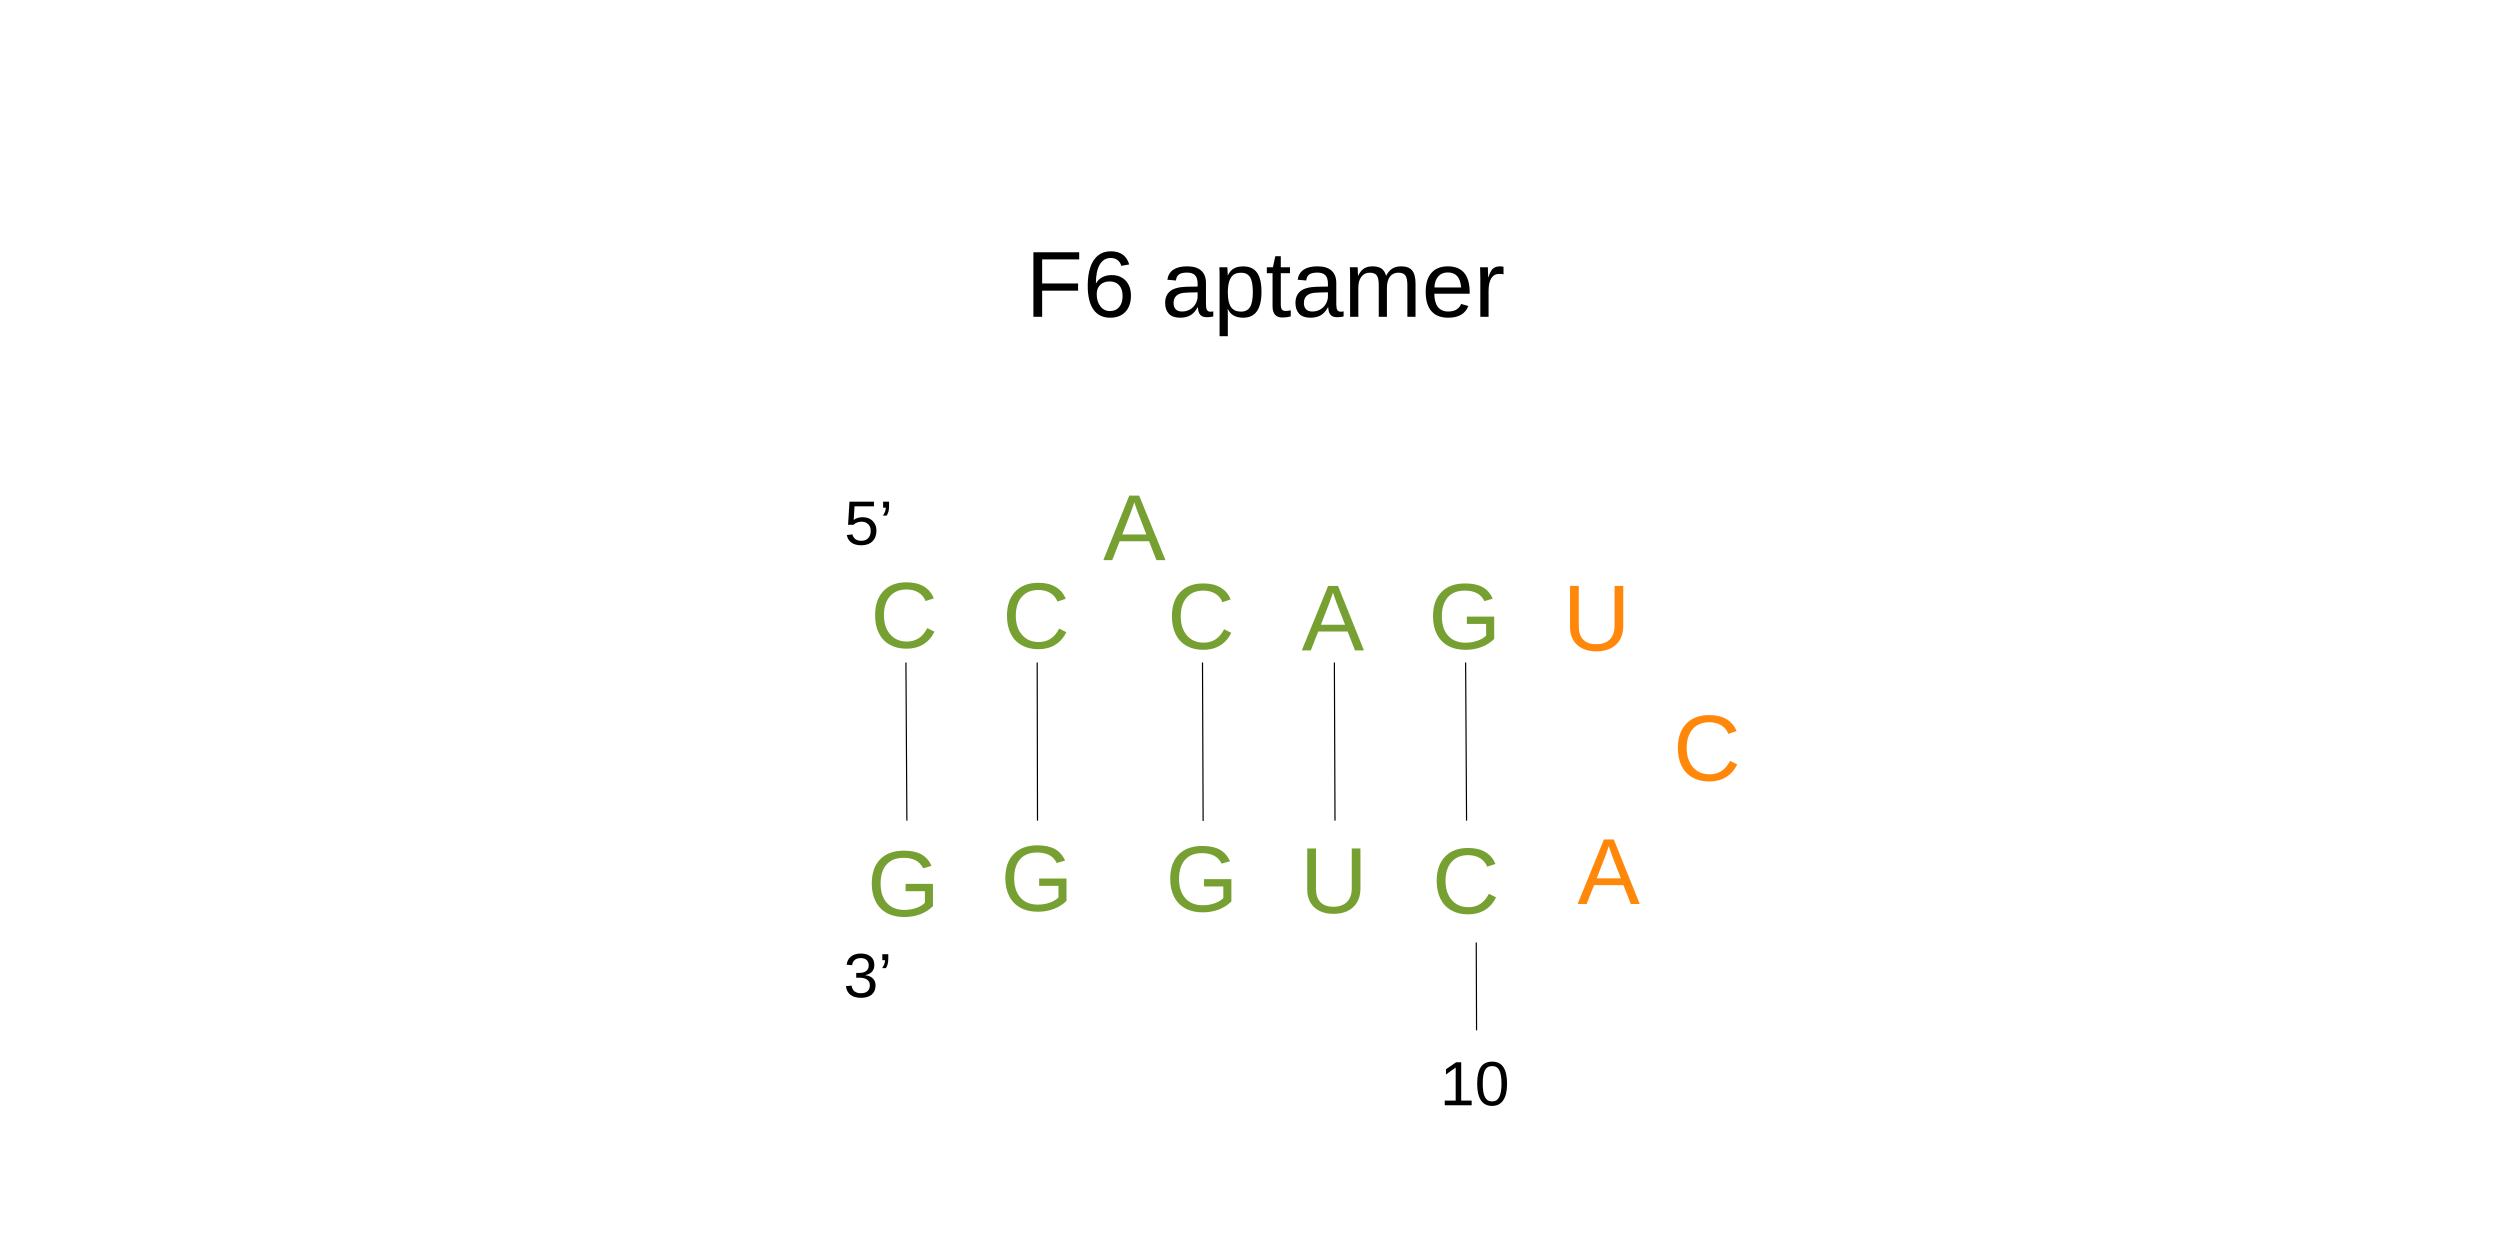
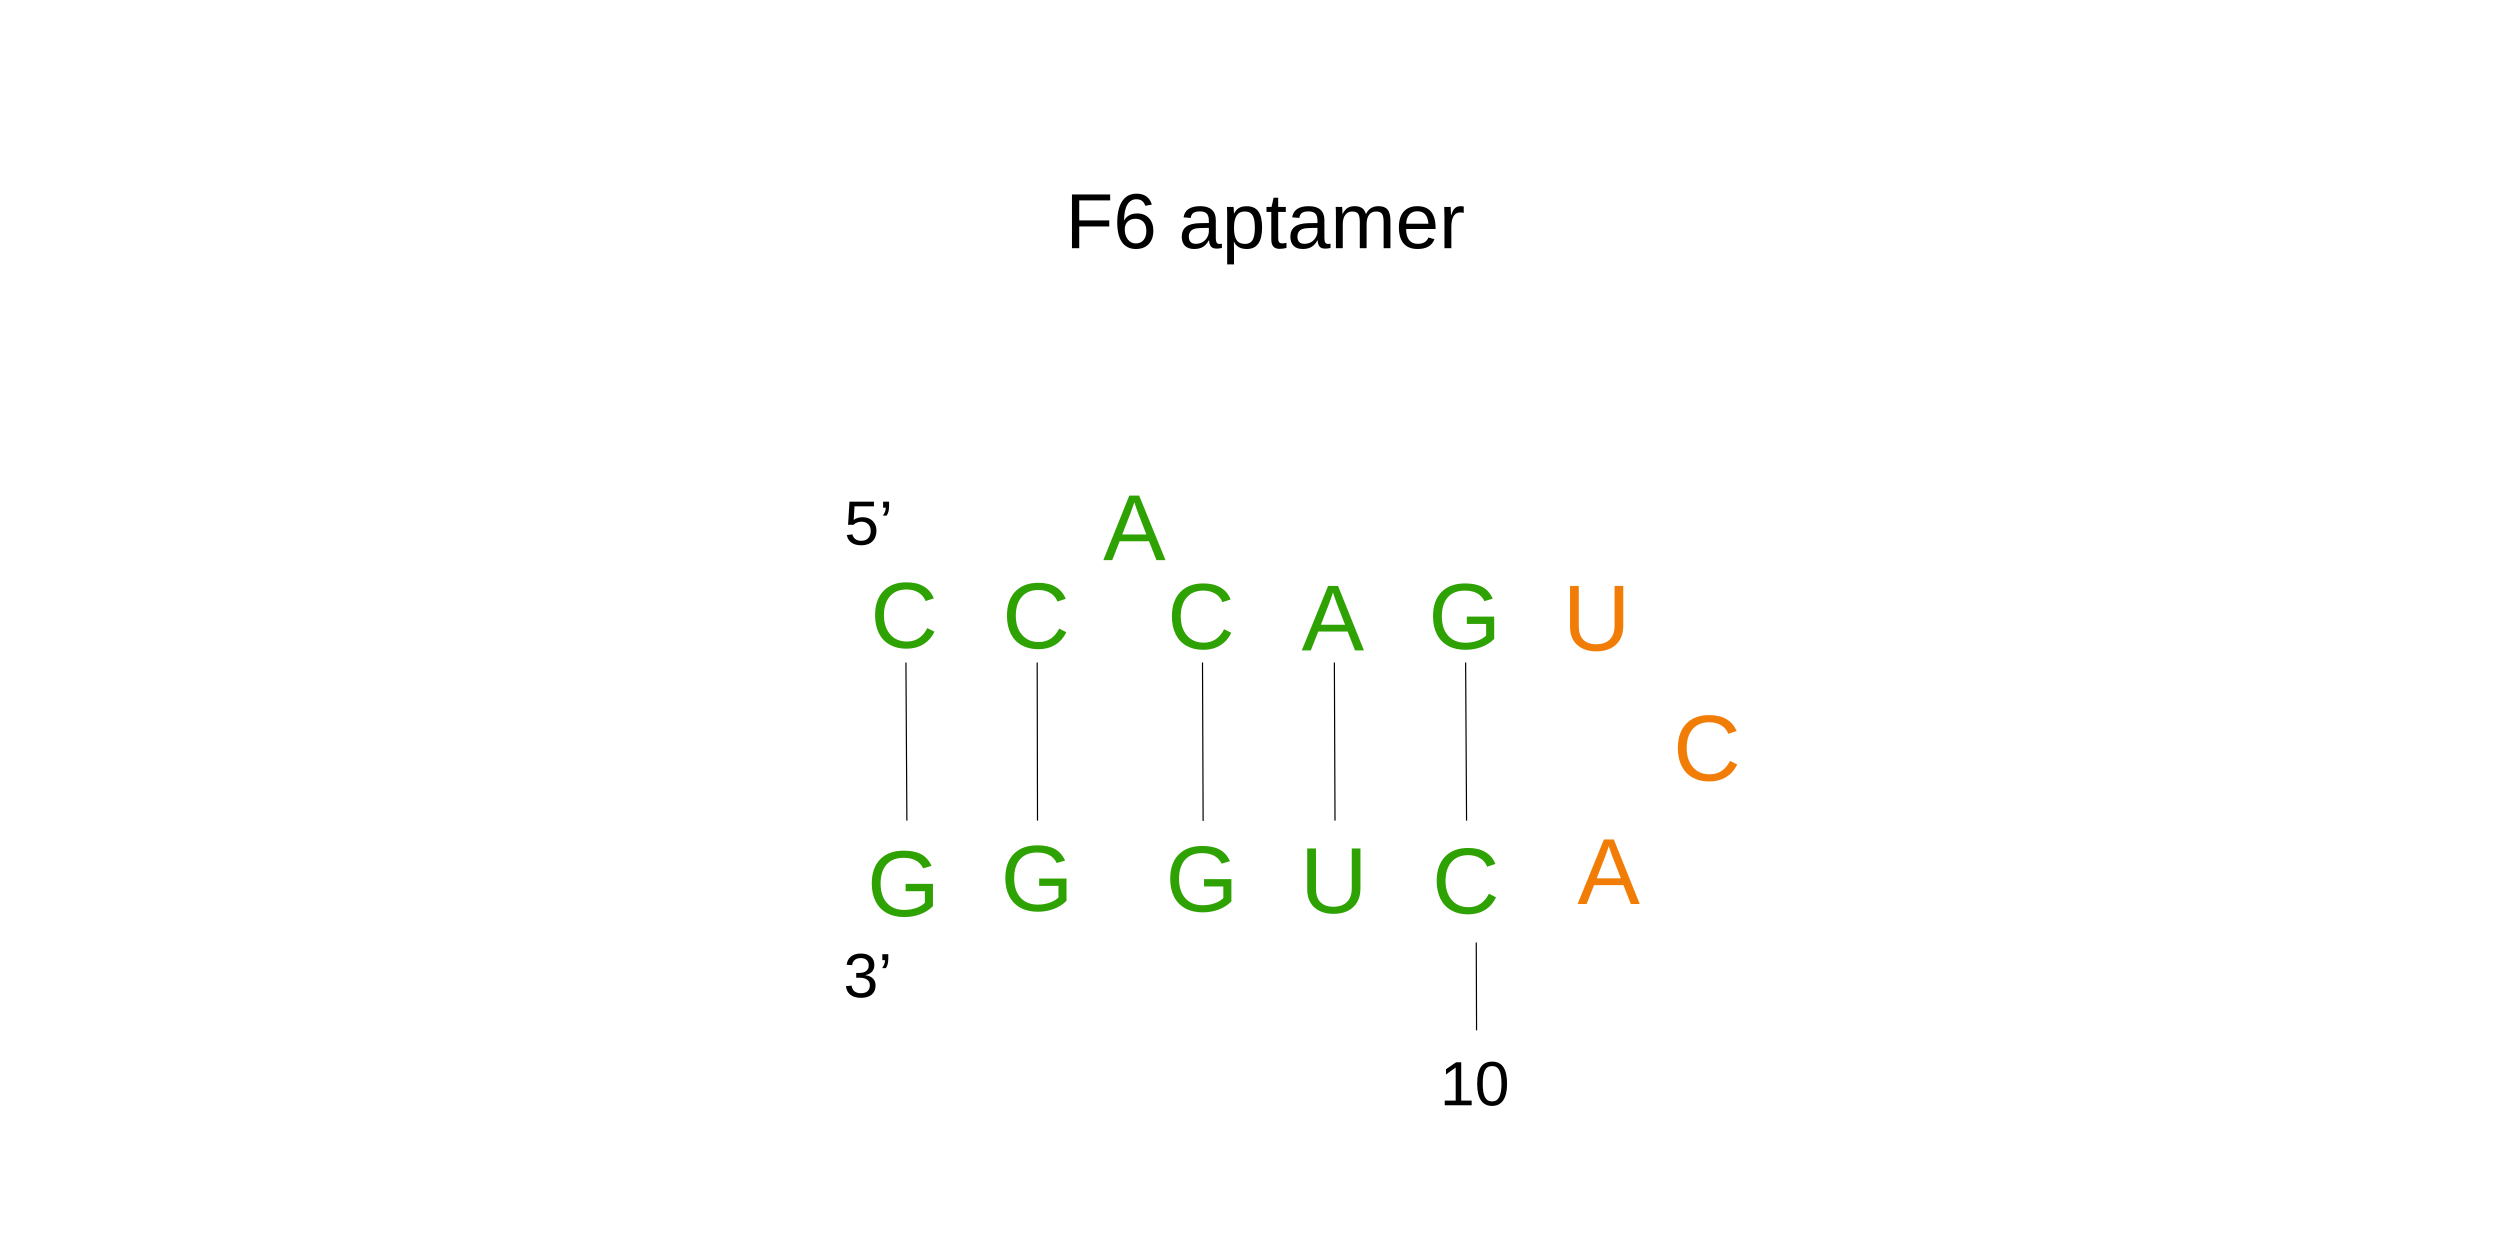
<svg xmlns="http://www.w3.org/2000/svg" id="图层_1" data-name="图层 1" viewBox="0 0 800 400">
  <defs>
    <style>
      .cls-1, .cls-2, .cls-4, .cls-5, .cls-6, .cls-7, .cls-8 {
        isolation: isolate;
        font-family: ArialMT, Arial;
      }

-       .cls-1, .cls-2, .cls-4, .cls-5, .cls-7 {
+       .cls-1, .cls-2, .cls-4, .cls-5 {
        font-size: 30px;
      }

      .cls-1, .cls-2 {
-         fill: #76a031;
+         fill: #2ea103;
      }

-       .cls-2 {
+       .cls-2, .cls-5 {
        letter-spacing: -0.06em;
      }

      .cls-3 {
        fill: none;
        stroke: #000;
        stroke-miterlimit: 3.05;
        stroke-width: 0.38px;
      }

      .cls-4, .cls-5 {
-         fill: #ff870a;
-       }
- 
-       .cls-5 {
-         letter-spacing: -0.24em;
+         fill: #f17d07;
      }

      .cls-6, .cls-8 {
        font-size: 20px;
      }

+       .cls-7 {
+         font-size: 25px;
+       }
+ 
      .cls-8 {
-         letter-spacing: -0.16em;
+         letter-spacing: -0.04em;
      }
    </style>
  </defs>
  <g id="ID000002">
    <text class="cls-1" transform="translate(278.5 207.29)">C</text>
  </g>
  <g id="ID000003">
    <text class="cls-1" transform="translate(320.7 207.45)">C</text>
  </g>
  <g id="ID000004">
    <text class="cls-2" transform="matrix(-1, 0, 0, 1, 373.02, 179.24)">A</text>
  </g>
  <g id="ID000005">
    <text class="cls-1" transform="translate(320.19 291.46)">G</text>
  </g>
  <g id="ID000006">
    <text class="cls-1" transform="translate(277.45 293.16)">G</text>
  </g>
  <g id="ID000007">
    <line class="cls-3" x1="289.9" y1="212" x2="290.2" y2="262.6" />
  </g>
  <g id="ID000008">
    <line class="cls-3" x1="331.9" y1="212" x2="332" y2="262.6" />
  </g>
  <g id="ID000010">
    <text class="cls-1" transform="translate(373.48 207.65)">C</text>
  </g>
  <g id="ID000011">
    <text class="cls-2" transform="translate(416.51 208.13)">A</text>
  </g>
  <g id="ID000012">
    <text class="cls-1" transform="translate(457.05 207.65)">G</text>
  </g>
  <g id="ID000013">
    <text class="cls-4" transform="translate(500.1 208.14)">U</text>
  </g>
  <g id="ID000014">
    <text class="cls-4" transform="translate(535.38 249.78)">C</text>
  </g>
  <g id="ID000015">
    <text class="cls-5" transform="translate(504.77 289.28)">A</text>
  </g>
  <g id="ID000016">
    <text class="cls-1" transform="translate(458.21 292.3)">C</text>
  </g>
  <g id="ID000017">
    <line class="cls-3" x1="472.4" y1="301.6" x2="472.5" y2="329.7" />
  </g>
  <g id="ID000018">
    <text class="cls-6" transform="translate(460.79 353.69)">10</text>
  </g>
  <g id="ID000019">
    <text class="cls-1" transform="translate(416 292.14)">U</text>
  </g>
  <g id="ID000020">
    <text class="cls-1" transform="translate(372.95 291.66)">G</text>
  </g>
  <g id="ID000021">
    <line class="cls-3" x1="384.8" y1="212" x2="385" y2="262.7" />
  </g>
  <g id="ID000022">
    <line class="cls-3" x1="427" y1="212" x2="427.2" y2="262.6" />
  </g>
  <g id="ID000023">
    <line class="cls-3" x1="469" y1="212" x2="469.3" y2="262.6" />
  </g>
-   <text class="cls-7" transform="translate(328.22 101.37)">F6 aptamer</text>
+   <text class="cls-7" transform="translate(340.98 79.43)">F6 aptamer</text>
  <text class="cls-6" transform="translate(270.18 174.29)">5</text>
  <text class="cls-8" transform="translate(281.3 174.29)">’</text>
  <text class="cls-6" transform="translate(269.93 319.1)">3</text>
  <text class="cls-8" transform="translate(281.05 319.1)">’</text>
</svg>
